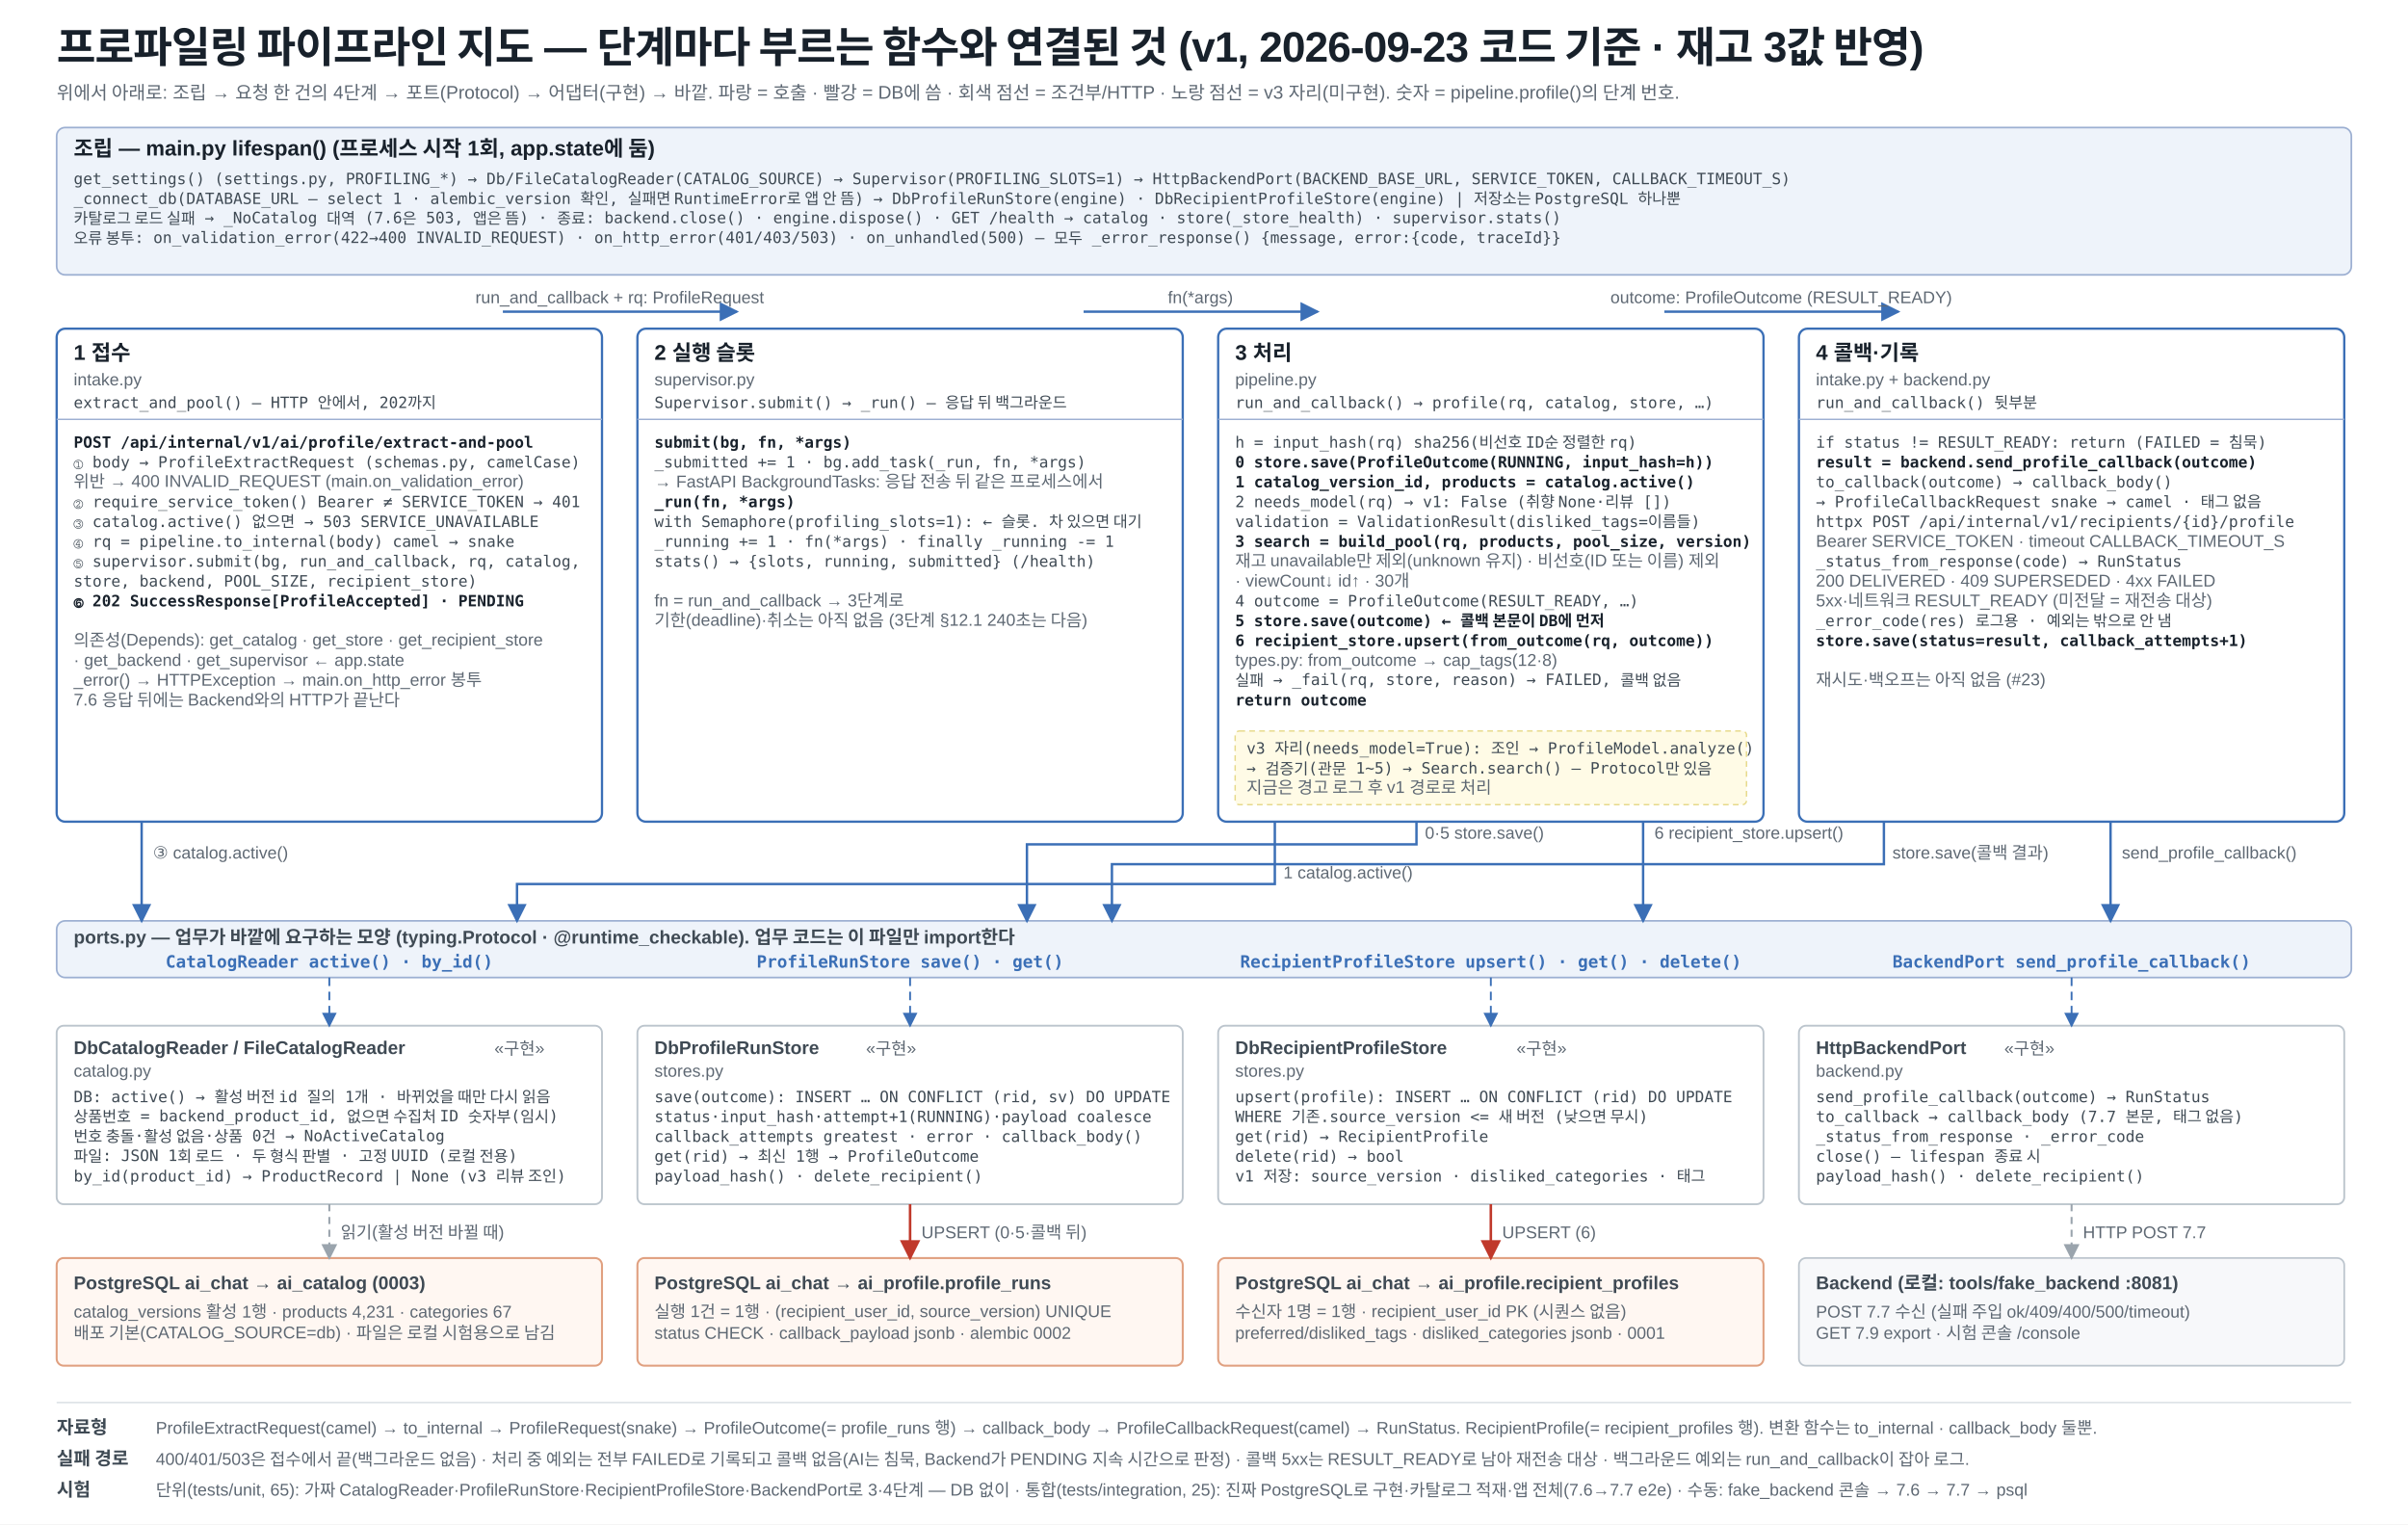
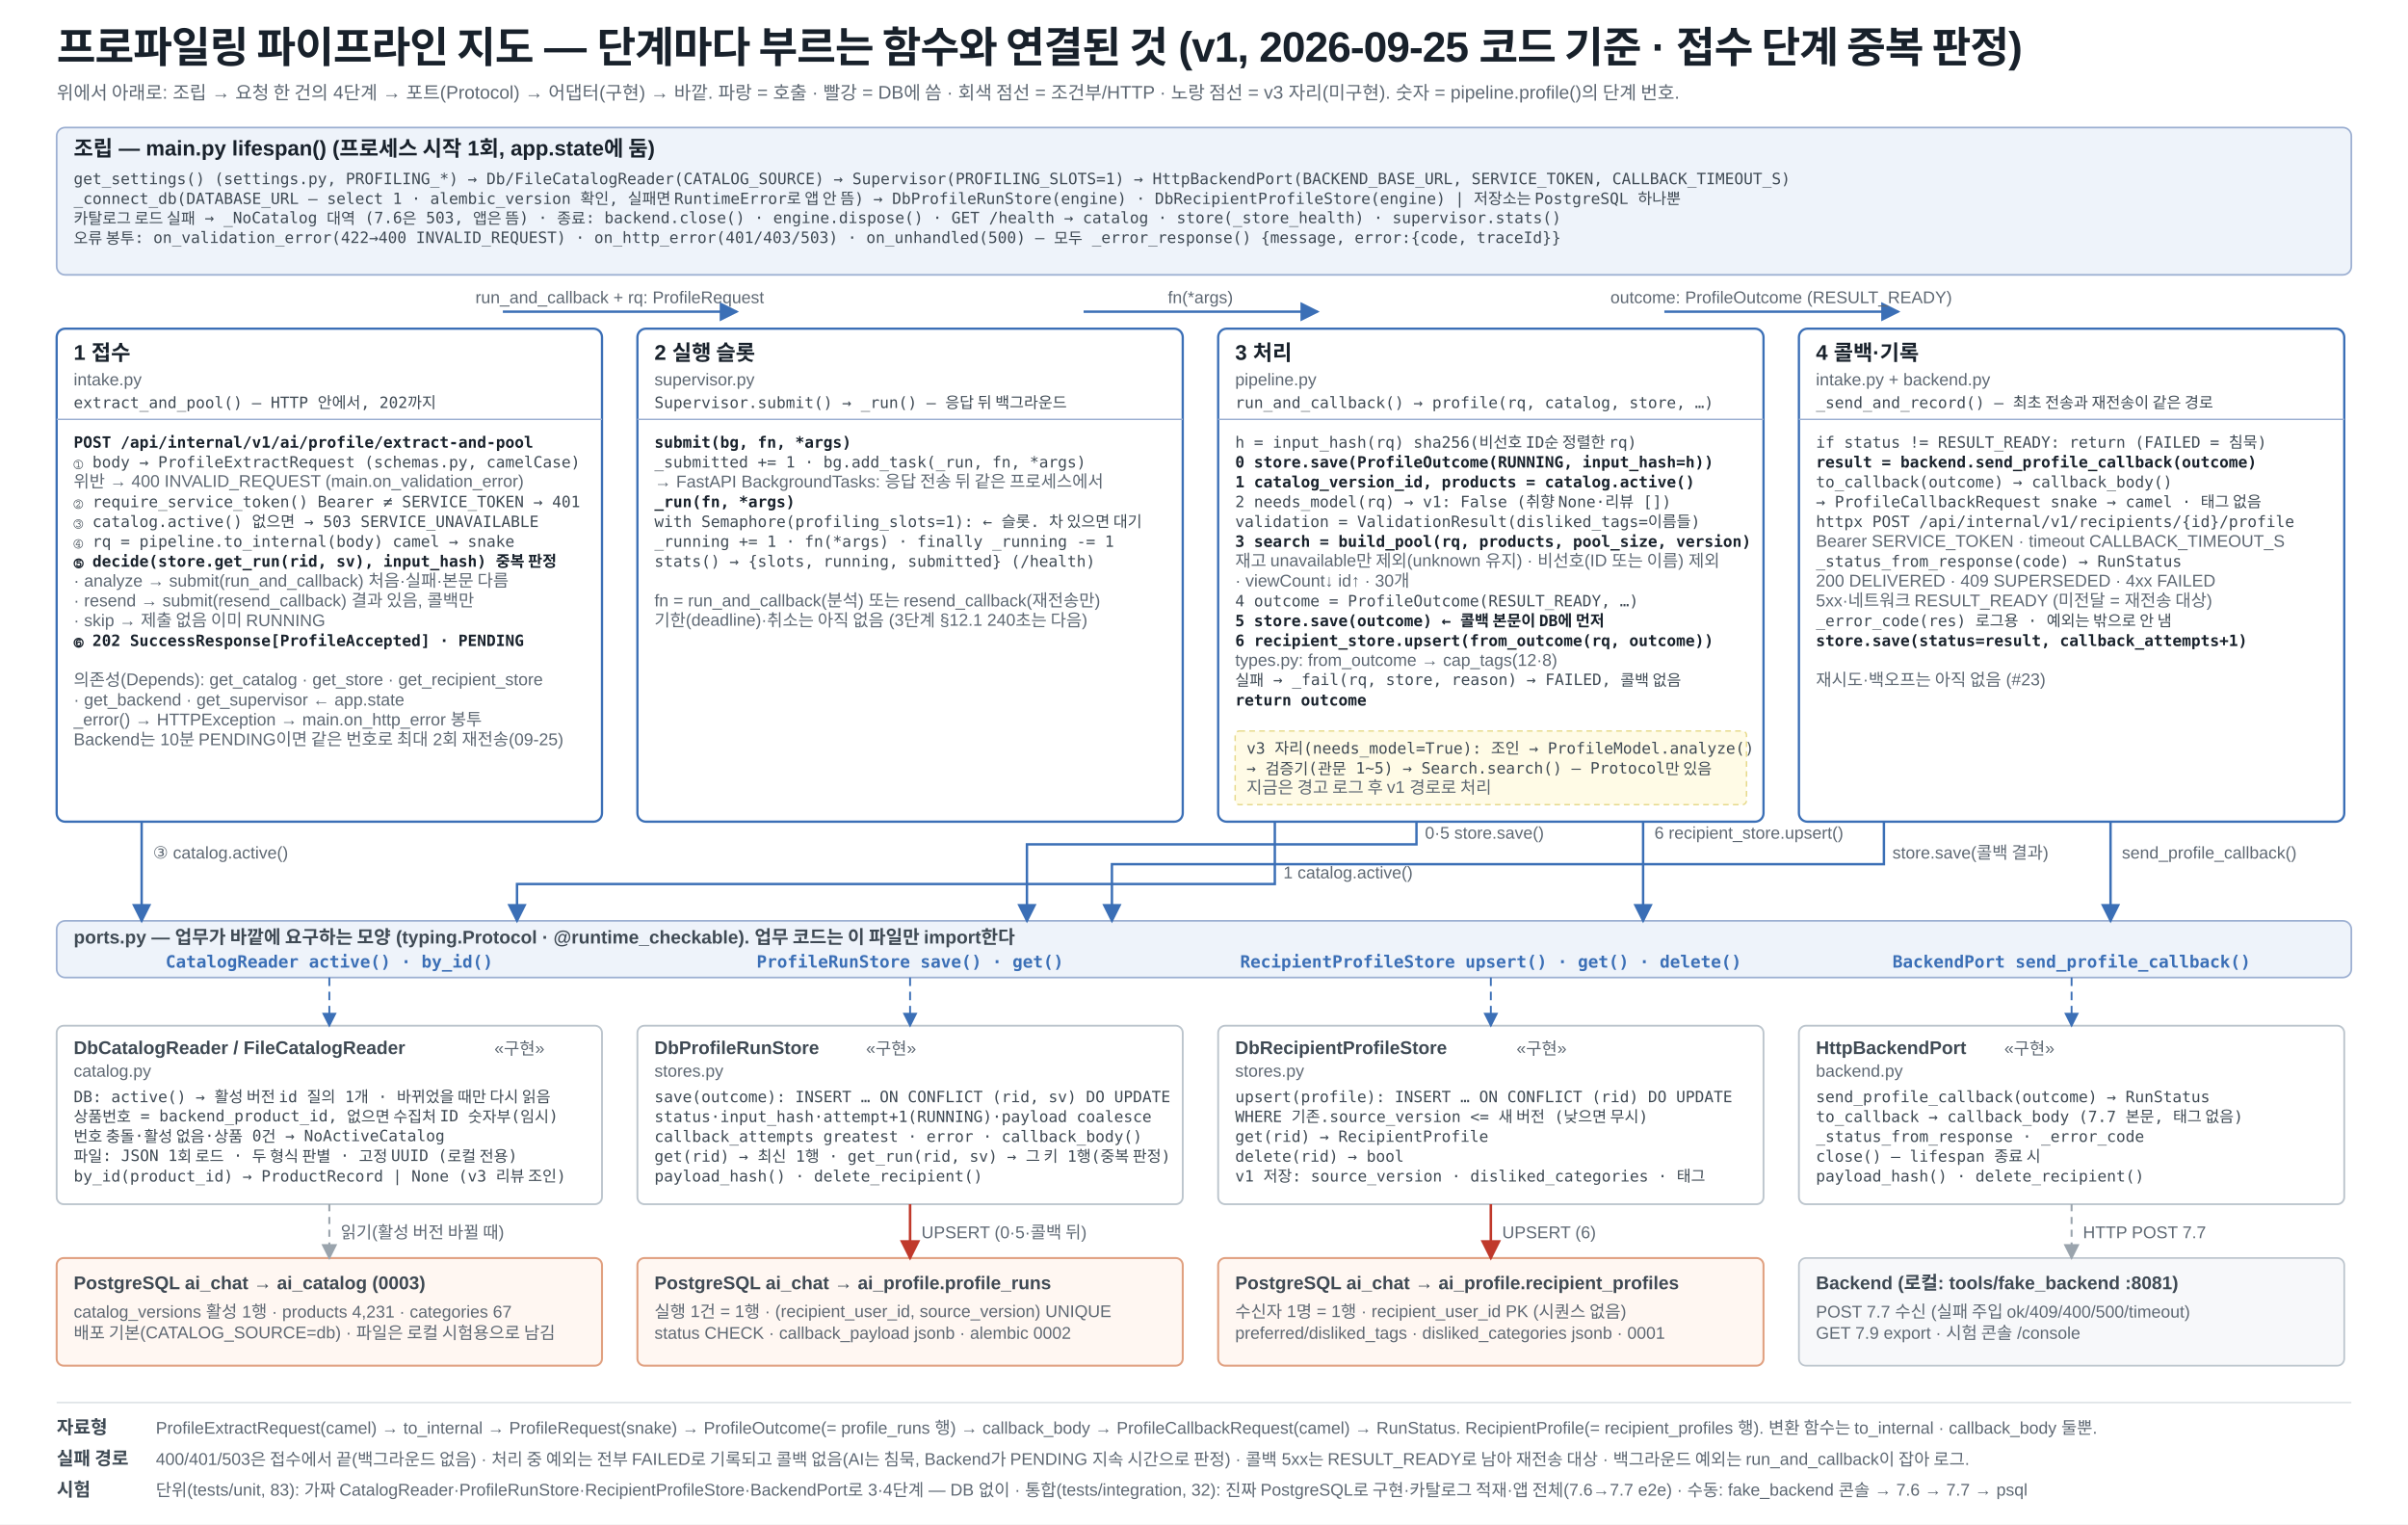
<svg xmlns="http://www.w3.org/2000/svg" width="3400" height="2152" viewBox="0 0 1700 1076" role="img">
  <defs>
    <marker id="a" markerWidth="8" markerHeight="8" refX="7" refY="4" orient="auto">
      <path d="M0 0 L8 4 L0 8 Z" fill="#3b6fb6" />
    </marker>
    <marker id="g" markerWidth="8" markerHeight="8" refX="7" refY="4" orient="auto">
      <path d="M0 0 L8 4 L0 8 Z" fill="#9aa4ad" />
    </marker>
    <marker id="w" markerWidth="8" markerHeight="8" refX="7" refY="4" orient="auto">
      <path d="M0 0 L8 4 L0 8 Z" fill="#c0392b" />
    </marker>
    <style>text{font-family:"Apple SD Gothic Neo","Noto Sans KR",Arial,sans-serif;fill:#18212b}.title{font-size:30px;font-weight:700;letter-spacing:-.6px}
.h{font-size:15px;font-weight:700}.h2{font-size:13px;font-weight:700;fill:#3f4a54}.sub{font-size:12px;fill:#5e6873}.msg{font-size:13px}
.mono{font-family:Menlo,ui-monospace,monospace;font-size:11px;fill:#3f4a54}.monob{font-family:Menlo,ui-monospace,monospace;font-size:11px;font-weight:700;fill:#18212b}
.small{font-size:13px;fill:#5e6873}.num{font-size:11px;font-weight:700;fill:#fff}.port{font-family:Menlo,ui-monospace,monospace;font-size:12px;font-weight:700;fill:#3b6fb6}
.call{fill:none;stroke:#3b6fb6;stroke-width:1.7;marker-end:url(#a)}.grey{fill:none;stroke:#9aa4ad;stroke-width:1.4;stroke-dasharray:5 4;marker-end:url(#g)}.write{fill:none;stroke:#c0392b;stroke-width:1.8;marker-end:url(#w)}
.impl{fill:none;stroke:#3b6fb6;stroke-width:1.3;stroke-dasharray:6 4;marker-end:url(#a)}
.box{fill:#fff;stroke:#bcc5cd;stroke-width:1.3}.stage{fill:#fff;stroke:#3b6fb6;stroke-width:1.6}.band{fill:#eef3fa;stroke:#9db0d2;stroke-width:1.2}.old{fill:#f7f8fa;stroke:#d5dbe0;stroke-width:1.2}
.db{fill:#fff7f2;stroke:#e0a080;stroke-width:1.4}.ext{fill:#f7f8fa;stroke:#bcc5cd;stroke-width:1.2}.v3{fill:#fffbe6;stroke:#e6d98a;stroke-width:1;stroke-dasharray:4 3}.rule{stroke:#d9dee3;stroke-width:1}</style>
  </defs>
  <rect width="1700" height="1076" fill="white" />
-   <text x="40" y="44" class="title">프로파일링 파이프라인 지도 — 단계마다 부르는 함수와 연결된 것 (v1, 2026-09-23 코드 기준 · 재고 3값 반영)</text>
+   <text x="40" y="44" class="title">프로파일링 파이프라인 지도 — 단계마다 부르는 함수와 연결된 것 (v1, 2026-09-25 코드 기준 · 접수 단계 중복 판정)</text>
  <text x="40" y="70" class="small">위에서 아래로: 조립 → 요청 한 건의 4단계 → 포트(Protocol) → 어댑터(구현) → 바깥. 파랑 = 호출 · 빨강 = DB에 씀 · 회색 점선 = 조건부/HTTP · 노랑 점선 = v3 자리(미구현). 숫자 = pipeline.profile()의 단계 번호.</text>
  <rect x="40" y="90" width="1620" height="104" rx="6" class="band" />
  <text x="52" y="110" class="h">조립 — main.py  lifespan()  (프로세스 시작 1회, app.state에 둠)</text>
  <text x="52" y="130" class="mono">get_settings() (settings.py, PROFILING_*)  →  Db/FileCatalogReader(CATALOG_SOURCE)  →  Supervisor(PROFILING_SLOTS=1)  →  HttpBackendPort(BACKEND_BASE_URL, SERVICE_TOKEN, CALLBACK_TIMEOUT_S)</text>
  <text x="52" y="144" class="mono">_connect_db(DATABASE_URL — select 1 · alembic_version 확인, 실패면 RuntimeError로 앱 안 뜸) → DbProfileRunStore(engine) · DbRecipientProfileStore(engine)   |   저장소는 PostgreSQL 하나뿐</text>
  <text x="52" y="158" class="mono">카탈로그 로드 실패 → _NoCatalog 대역 (7.6은 503, 앱은 뜸)    ·    종료: backend.close() · engine.dispose()    ·    GET /health → catalog · store(_store_health) · supervisor.stats()</text>
  <text x="52" y="172" class="mono">오류 봉투: on_validation_error(422→400 INVALID_REQUEST) · on_http_error(401/403/503) · on_unhandled(500) — 모두 _error_response() {message, error:{code, traceId}}</text>
  <rect x="40" y="232" width="385" height="348" rx="6" class="stage" />
  <text x="52" y="254" class="h">1  접수</text>
  <text x="52" y="272" class="sub">intake.py</text>
  <text x="52" y="288" class="mono">extract_and_pool()  — HTTP 안에서, 202까지</text>
  <line x1="40" y1="296" x2="425" y2="296" stroke="#9db0d2" />
  <rect x="450" y="232" width="385" height="348" rx="6" class="stage" />
  <text x="462" y="254" class="h">2  실행 슬롯</text>
  <text x="462" y="272" class="sub">supervisor.py</text>
  <text x="462" y="288" class="mono">Supervisor.submit() → _run()  — 응답 뒤 백그라운드</text>
  <line x1="450" y1="296" x2="835" y2="296" stroke="#9db0d2" />
  <rect x="860" y="232" width="385" height="348" rx="6" class="stage" />
  <text x="872" y="254" class="h">3  처리</text>
  <text x="872" y="272" class="sub">pipeline.py</text>
  <text x="872" y="288" class="mono">run_and_callback() → profile(rq, catalog, store, …)</text>
  <line x1="860" y1="296" x2="1245" y2="296" stroke="#9db0d2" />
  <rect x="1270" y="232" width="385" height="348" rx="6" class="stage" />
  <text x="1282" y="254" class="h">4  콜백·기록</text>
  <text x="1282" y="272" class="sub">intake.py + backend.py</text>
-   <text x="1282" y="288" class="mono">run_and_callback() 뒷부분</text>
+   <text x="1282" y="288" class="mono">_send_and_record()  — 최초 전송과 재전송이 같은 경로</text>
  <line x1="1270" y1="296" x2="1655" y2="296" stroke="#9db0d2" />
  <text x="52" y="316" class="monob">POST /api/internal/v1/ai/profile/extract-and-pool</text>
  <text x="52" y="330" class="mono">① body → ProfileExtractRequest  (schemas.py, camelCase)</text>
  <text x="52" y="344" class="sub">     위반 → 400 INVALID_REQUEST (main.on_validation_error)</text>
  <text x="52" y="358" class="mono">② require_service_token()  Bearer ≠ SERVICE_TOKEN → 401</text>
  <text x="52" y="372" class="mono">③ catalog.active()  없으면 → 503 SERVICE_UNAVAILABLE</text>
  <text x="52" y="386" class="mono">④ rq = pipeline.to_internal(body)   camel → snake</text>
-   <text x="52" y="400" class="mono">⑤ supervisor.submit(bg, run_and_callback, rq, catalog,</text>
-   <text x="52" y="414" class="mono">        store, backend, POOL_SIZE, recipient_store)</text>
-   <text x="52" y="428" class="monob">⑥ 202 SuccessResponse[ProfileAccepted] · PENDING</text>
-   <text x="52" y="442" class="mono" />
-   <text x="52" y="456" class="sub">의존성(Depends): get_catalog · get_store · get_recipient_store</text>
-   <text x="52" y="470" class="sub">· get_backend · get_supervisor  ← app.state</text>
-   <text x="52" y="484" class="sub">_error() → HTTPException → main.on_http_error 봉투</text>
-   <text x="52" y="498" class="sub">7.6 응답 뒤에는 Backend와의 HTTP가 끝난다</text>
+   <text x="52" y="400" class="monob">⑤ decide(store.get_run(rid, sv), input_hash)  중복 판정</text>
+   <text x="52" y="414" class="sub">· analyze → submit(run_and_callback)  처음·실패·본문 다름</text>
+   <text x="52" y="428" class="sub">· resend  → submit(resend_callback)   결과 있음, 콜백만</text>
+   <text x="52" y="442" class="sub">· skip    → 제출 없음                 이미 RUNNING</text>
+   <text x="52" y="456" class="monob">⑥ 202 SuccessResponse[ProfileAccepted] · PENDING</text>
+   <text x="52" y="470" class="mono" />
+   <text x="52" y="484" class="sub">의존성(Depends): get_catalog · get_store · get_recipient_store</text>
+   <text x="52" y="498" class="sub">· get_backend · get_supervisor  ← app.state</text>
+   <text x="52" y="512" class="sub">_error() → HTTPException → main.on_http_error 봉투</text>
+   <text x="52" y="526" class="sub">Backend는 10분 PENDING이면 같은 번호로 최대 2회 재전송(09-25)</text>
  <text x="462" y="316" class="monob">submit(bg, fn, *args)</text>
  <text x="462" y="330" class="mono">  _submitted += 1 · bg.add_task(_run, fn, *args)</text>
  <text x="462" y="344" class="sub">  → FastAPI BackgroundTasks: 응답 전송 뒤 같은 프로세스에서</text>
  <text x="462" y="358" class="monob">_run(fn, *args)</text>
  <text x="462" y="372" class="mono">  with Semaphore(profiling_slots=1):   ← 슬롯. 차 있으면 대기</text>
  <text x="462" y="386" class="mono">      _running += 1 · fn(*args) · finally _running -= 1</text>
  <text x="462" y="400" class="mono">stats() → {slots, running, submitted}   (/health)</text>
  <text x="462" y="414" class="mono" />
-   <text x="462" y="428" class="sub">fn = run_and_callback  → 3단계로</text>
+   <text x="462" y="428" class="sub">fn = run_and_callback(분석) 또는 resend_callback(재전송만)</text>
  <text x="462" y="442" class="sub">기한(deadline)·취소는 아직 없음 (3단계 §12.1 240초는 다음)</text>
  <text x="872" y="316" class="mono">h = input_hash(rq)   sha256(비선호 ID순 정렬한 rq)</text>
  <text x="872" y="330" class="monob">0  store.save(ProfileOutcome(RUNNING, input_hash=h))</text>
  <text x="872" y="344" class="monob">1  catalog_version_id, products = catalog.active()</text>
  <text x="872" y="358" class="mono">2  needs_model(rq) → v1: False (취향 None·리뷰 [])</text>
  <text x="872" y="372" class="mono">   validation = ValidationResult(disliked_tags=이름들)</text>
  <text x="872" y="386" class="monob">3  search = build_pool(rq, products, pool_size, version)</text>
  <text x="872" y="400" class="sub">   재고 unavailable만 제외(unknown 유지) · 비선호(ID 또는 이름) 제외</text>
  <text x="872" y="414" class="sub">   · viewCount↓ id↑ · 30개</text>
  <text x="872" y="428" class="mono">4  outcome = ProfileOutcome(RESULT_READY, …)</text>
  <text x="872" y="442" class="monob">5  store.save(outcome)      ← 콜백 본문이 DB에 먼저</text>
  <text x="872" y="456" class="monob">6  recipient_store.upsert(from_outcome(rq, outcome))</text>
  <text x="872" y="470" class="sub">   types.py: from_outcome → cap_tags(12·8)</text>
  <text x="872" y="484" class="mono">실패 → _fail(rq, store, reason) → FAILED, 콜백 없음</text>
  <text x="872" y="498" class="monob">return outcome</text>
  <rect x="872" y="516" width="361" height="52" rx="3" class="v3" />
  <text x="880" y="532" class="mono">v3 자리(needs_model=True): 조인 → ProfileModel.analyze()</text>
  <text x="880" y="546" class="mono">→ 검증기(관문 1~5) → Search.search() — Protocol만 있음</text>
  <text x="880" y="560" class="sub">지금은 경고 로그 후 v1 경로로 처리</text>
  <text x="1282" y="316" class="mono">if status != RESULT_READY: return  (FAILED = 침묵)</text>
  <text x="1282" y="330" class="monob">result = backend.send_profile_callback(outcome)</text>
  <text x="1282" y="344" class="mono">  to_callback(outcome) → callback_body()</text>
  <text x="1282" y="358" class="mono">    → ProfileCallbackRequest  snake → camel · 태그 없음</text>
  <text x="1282" y="372" class="mono">  httpx POST /api/internal/v1/recipients/{id}/profile</text>
  <text x="1282" y="386" class="sub">    Bearer SERVICE_TOKEN · timeout CALLBACK_TIMEOUT_S</text>
  <text x="1282" y="400" class="mono">  _status_from_response(code) → RunStatus</text>
  <text x="1282" y="414" class="sub">    200 DELIVERED · 409 SUPERSEDED · 4xx FAILED</text>
  <text x="1282" y="428" class="sub">    5xx·네트워크 RESULT_READY (미전달 = 재전송 대상)</text>
  <text x="1282" y="442" class="mono">  _error_code(res)  로그용 · 예외는 밖으로 안 냄</text>
  <text x="1282" y="456" class="monob">store.save(status=result, callback_attempts+1)</text>
  <text x="1282" y="470" class="mono" />
  <text x="1282" y="484" class="sub">재시도·백오프는 아직 없음 (#23)</text>
  <path d="M355 220 H520" class="call" />
  <text x="437.5" y="214" class="sub" text-anchor="middle">run_and_callback + rq: ProfileRequest</text>
  <path d="M765 220 H930" class="call" />
  <text x="847.5" y="214" class="sub" text-anchor="middle">fn(*args)</text>
  <path d="M1175 220 H1340" class="call" />
  <text x="1257.5" y="214" class="sub" text-anchor="middle">outcome: ProfileOutcome (RESULT_READY)</text>
  <rect x="40" y="650" width="1620" height="40" rx="6" class="band" />
  <text x="52" y="666" class="h2">ports.py — 업무가 바깥에 요구하는 모양 (typing.Protocol · @runtime_checkable). 업무 코드는 이 파일만 import한다</text>
  <text x="232.5" y="683" class="port" text-anchor="middle">CatalogReader  active() · by_id()</text>
  <text x="642.5" y="683" class="port" text-anchor="middle">ProfileRunStore  save() · get()</text>
  <text x="1052.5" y="683" class="port" text-anchor="middle">RecipientProfileStore  upsert() · get() · delete()</text>
  <text x="1462.5" y="683" class="port" text-anchor="middle">BackendPort  send_profile_callback()</text>
  <path d="M100 580 V650" class="call" />
  <text x="108" y="606" class="sub">③ catalog.active()</text>
  <path d="M1000 580 V596 H725 V650" class="call" />
  <text x="1006" y="592" class="sub">0·5 store.save()</text>
  <path d="M1330 580 V610 H785 V650" class="call" />
  <text x="1336" y="606" class="sub">store.save(콜백 결과)</text>
  <path d="M900 580 V624 H365 V650" class="call" />
  <text x="906" y="620" class="sub">1 catalog.active()</text>
  <path d="M1160 580 V650" class="call" />
  <text x="1168" y="592" class="sub">6 recipient_store.upsert()</text>
  <path d="M1490 580 V650" class="call" />
  <text x="1498" y="606" class="sub">send_profile_callback()</text>
  <rect x="40" y="724" width="385" height="126" rx="5" class="box" />
  <text x="52" y="744" class="h2">DbCatalogReader / FileCatalogReader</text>
  <text x="349.0" y="744" class="sub">«구현»</text>
  <text x="52" y="760" class="sub">catalog.py</text>
  <text x="52" y="778" class="mono">DB: active() → 활성 버전 id 질의 1개 · 바뀌었을 때만 다시 읽음</text>
  <text x="52" y="792" class="mono">  상품번호 = backend_product_id, 없으면 수집처 ID 숫자부(임시)</text>
  <text x="52" y="806" class="mono">  번호 충돌·활성 없음·상품 0건 → NoActiveCatalog</text>
  <text x="52" y="820" class="mono">파일: JSON 1회 로드 · 두 형식 판별 · 고정 UUID (로컬 전용)</text>
  <text x="52" y="834" class="mono">by_id(product_id) → ProductRecord | None  (v3 리뷰 조인)</text>
  <path d="M232.5 690 V724" class="impl" />
  <rect x="450" y="724" width="385" height="126" rx="5" class="box" />
  <text x="462" y="744" class="h2">DbProfileRunStore</text>
  <text x="611.4" y="744" class="sub">«구현»</text>
  <text x="462" y="760" class="sub">stores.py</text>
  <text x="462" y="778" class="mono">save(outcome): INSERT … ON CONFLICT (rid, sv) DO UPDATE</text>
  <text x="462" y="792" class="mono">  status·input_hash·attempt+1(RUNNING)·payload coalesce</text>
  <text x="462" y="806" class="mono">  callback_attempts greatest · error · callback_body()</text>
-   <text x="462" y="820" class="mono">get(rid) → 최신 1행 → ProfileOutcome</text>
+   <text x="462" y="820" class="mono">get(rid) → 최신 1행 · get_run(rid, sv) → 그 키 1행(중복 판정)</text>
  <text x="462" y="834" class="mono">payload_hash() · delete_recipient()</text>
  <path d="M642.5 690 V724" class="impl" />
  <rect x="860" y="724" width="385" height="126" rx="5" class="box" />
  <text x="872" y="744" class="h2">DbRecipientProfileStore</text>
  <text x="1070.6" y="744" class="sub">«구현»</text>
  <text x="872" y="760" class="sub">stores.py</text>
  <text x="872" y="778" class="mono">upsert(profile): INSERT … ON CONFLICT (rid) DO UPDATE</text>
  <text x="872" y="792" class="mono">  WHERE 기존.source_version &lt;= 새 버전 (낮으면 무시)</text>
  <text x="872" y="806" class="mono">get(rid) → RecipientProfile</text>
  <text x="872" y="820" class="mono">delete(rid) → bool</text>
  <text x="872" y="834" class="mono">v1 저장: source_version · disliked_categories · 태그</text>
  <path d="M1052.5 690 V724" class="impl" />
  <rect x="1270" y="724" width="385" height="126" rx="5" class="box" />
  <text x="1282" y="744" class="h2">HttpBackendPort</text>
  <text x="1415.0" y="744" class="sub">«구현»</text>
  <text x="1282" y="760" class="sub">backend.py</text>
  <text x="1282" y="778" class="mono">send_profile_callback(outcome) → RunStatus</text>
  <text x="1282" y="792" class="mono">  to_callback → callback_body (7.7 본문, 태그 없음)</text>
  <text x="1282" y="806" class="mono">  _status_from_response · _error_code</text>
  <text x="1282" y="820" class="mono">close() — lifespan 종료 시</text>
  <text x="1282" y="834" class="mono">payload_hash() · delete_recipient()</text>
  <path d="M1462.5 690 V724" class="impl" />
  <rect x="40" y="888" width="385" height="76" rx="5" class="db" />
  <text x="52" y="910" class="h2">PostgreSQL  ai_chat → ai_catalog (0003)</text>
  <text x="52" y="930" class="sub">catalog_versions 활성 1행 · products 4,231 · categories 67</text>
  <text x="52" y="945" class="sub">배포 기본(CATALOG_SOURCE=db) · 파일은 로컬 시험용으로 남김</text>
  <rect x="450" y="888" width="385" height="76" rx="5" class="db" />
  <text x="462" y="910" class="h2">PostgreSQL  ai_chat → ai_profile.profile_runs</text>
  <text x="462" y="930" class="sub">실행 1건 = 1행 · (recipient_user_id, source_version) UNIQUE</text>
  <text x="462" y="945" class="sub">status CHECK · callback_payload jsonb · alembic 0002</text>
  <rect x="860" y="888" width="385" height="76" rx="5" class="db" />
  <text x="872" y="910" class="h2">PostgreSQL  ai_chat → ai_profile.recipient_profiles</text>
  <text x="872" y="930" class="sub">수신자 1명 = 1행 · recipient_user_id PK (시퀀스 없음)</text>
  <text x="872" y="945" class="sub">preferred/disliked_tags · disliked_categories jsonb · 0001</text>
  <rect x="1270" y="888" width="385" height="76" rx="5" class="ext" />
  <text x="1282" y="910" class="h2">Backend  (로컬: tools/fake_backend  :8081)</text>
  <text x="1282" y="930" class="sub">POST 7.7 수신 (실패 주입 ok/409/400/500/timeout)</text>
  <text x="1282" y="945" class="sub">GET 7.9 export · 시험 콘솔 /console</text>
  <path d="M232.5 850 V888" class="grey" />
  <text x="240.5" y="874" class="sub">읽기(활성 버전 바뀔 때)</text>
  <path d="M642.5 850 V888" class="write" />
  <text x="650.5" y="874" class="sub">UPSERT (0·5·콜백 뒤)</text>
  <path d="M1052.5 850 V888" class="write" />
  <text x="1060.5" y="874" class="sub">UPSERT (6)</text>
  <path d="M1462.5 850 V888" class="grey" />
  <text x="1470.5" y="874" class="sub">HTTP POST 7.7</text>
  <line x1="40" y1="990" x2="1660" y2="990" class="rule" />
  <text x="40" y="1012" class="h2">자료형</text>
  <text x="110" y="1012" class="sub">ProfileExtractRequest(camel) → to_internal → ProfileRequest(snake) → ProfileOutcome(= profile_runs 행) → callback_body → ProfileCallbackRequest(camel) → RunStatus.   RecipientProfile(= recipient_profiles 행).   변환 함수는 to_internal · callback_body 둘뿐.</text>
  <text x="40" y="1034" class="h2">실패 경로</text>
  <text x="110" y="1034" class="sub">400/401/503은 접수에서 끝(백그라운드 없음) · 처리 중 예외는 전부 FAILED로 기록되고 콜백 없음(AI는 침묵, Backend가 PENDING 지속 시간으로 판정) · 콜백 5xx는 RESULT_READY로 남아 재전송 대상 · 백그라운드 예외는 run_and_callback이 잡아 로그.</text>
  <text x="40" y="1056" class="h2">시험</text>
-   <text x="110" y="1056" class="sub">단위(tests/unit, 65): 가짜 CatalogReader·ProfileRunStore·RecipientProfileStore·BackendPort로 3·4단계 — DB 없이   ·   통합(tests/integration, 25): 진짜 PostgreSQL로 구현·카탈로그 적재·앱 전체(7.6→7.7 e2e)   ·   수동: fake_backend 콘솔 → 7.6 → 7.7 → psql</text>
+   <text x="110" y="1056" class="sub">단위(tests/unit, 83): 가짜 CatalogReader·ProfileRunStore·RecipientProfileStore·BackendPort로 3·4단계 — DB 없이   ·   통합(tests/integration, 32): 진짜 PostgreSQL로 구현·카탈로그 적재·앱 전체(7.6→7.7 e2e)   ·   수동: fake_backend 콘솔 → 7.6 → 7.7 → psql</text>
</svg>
